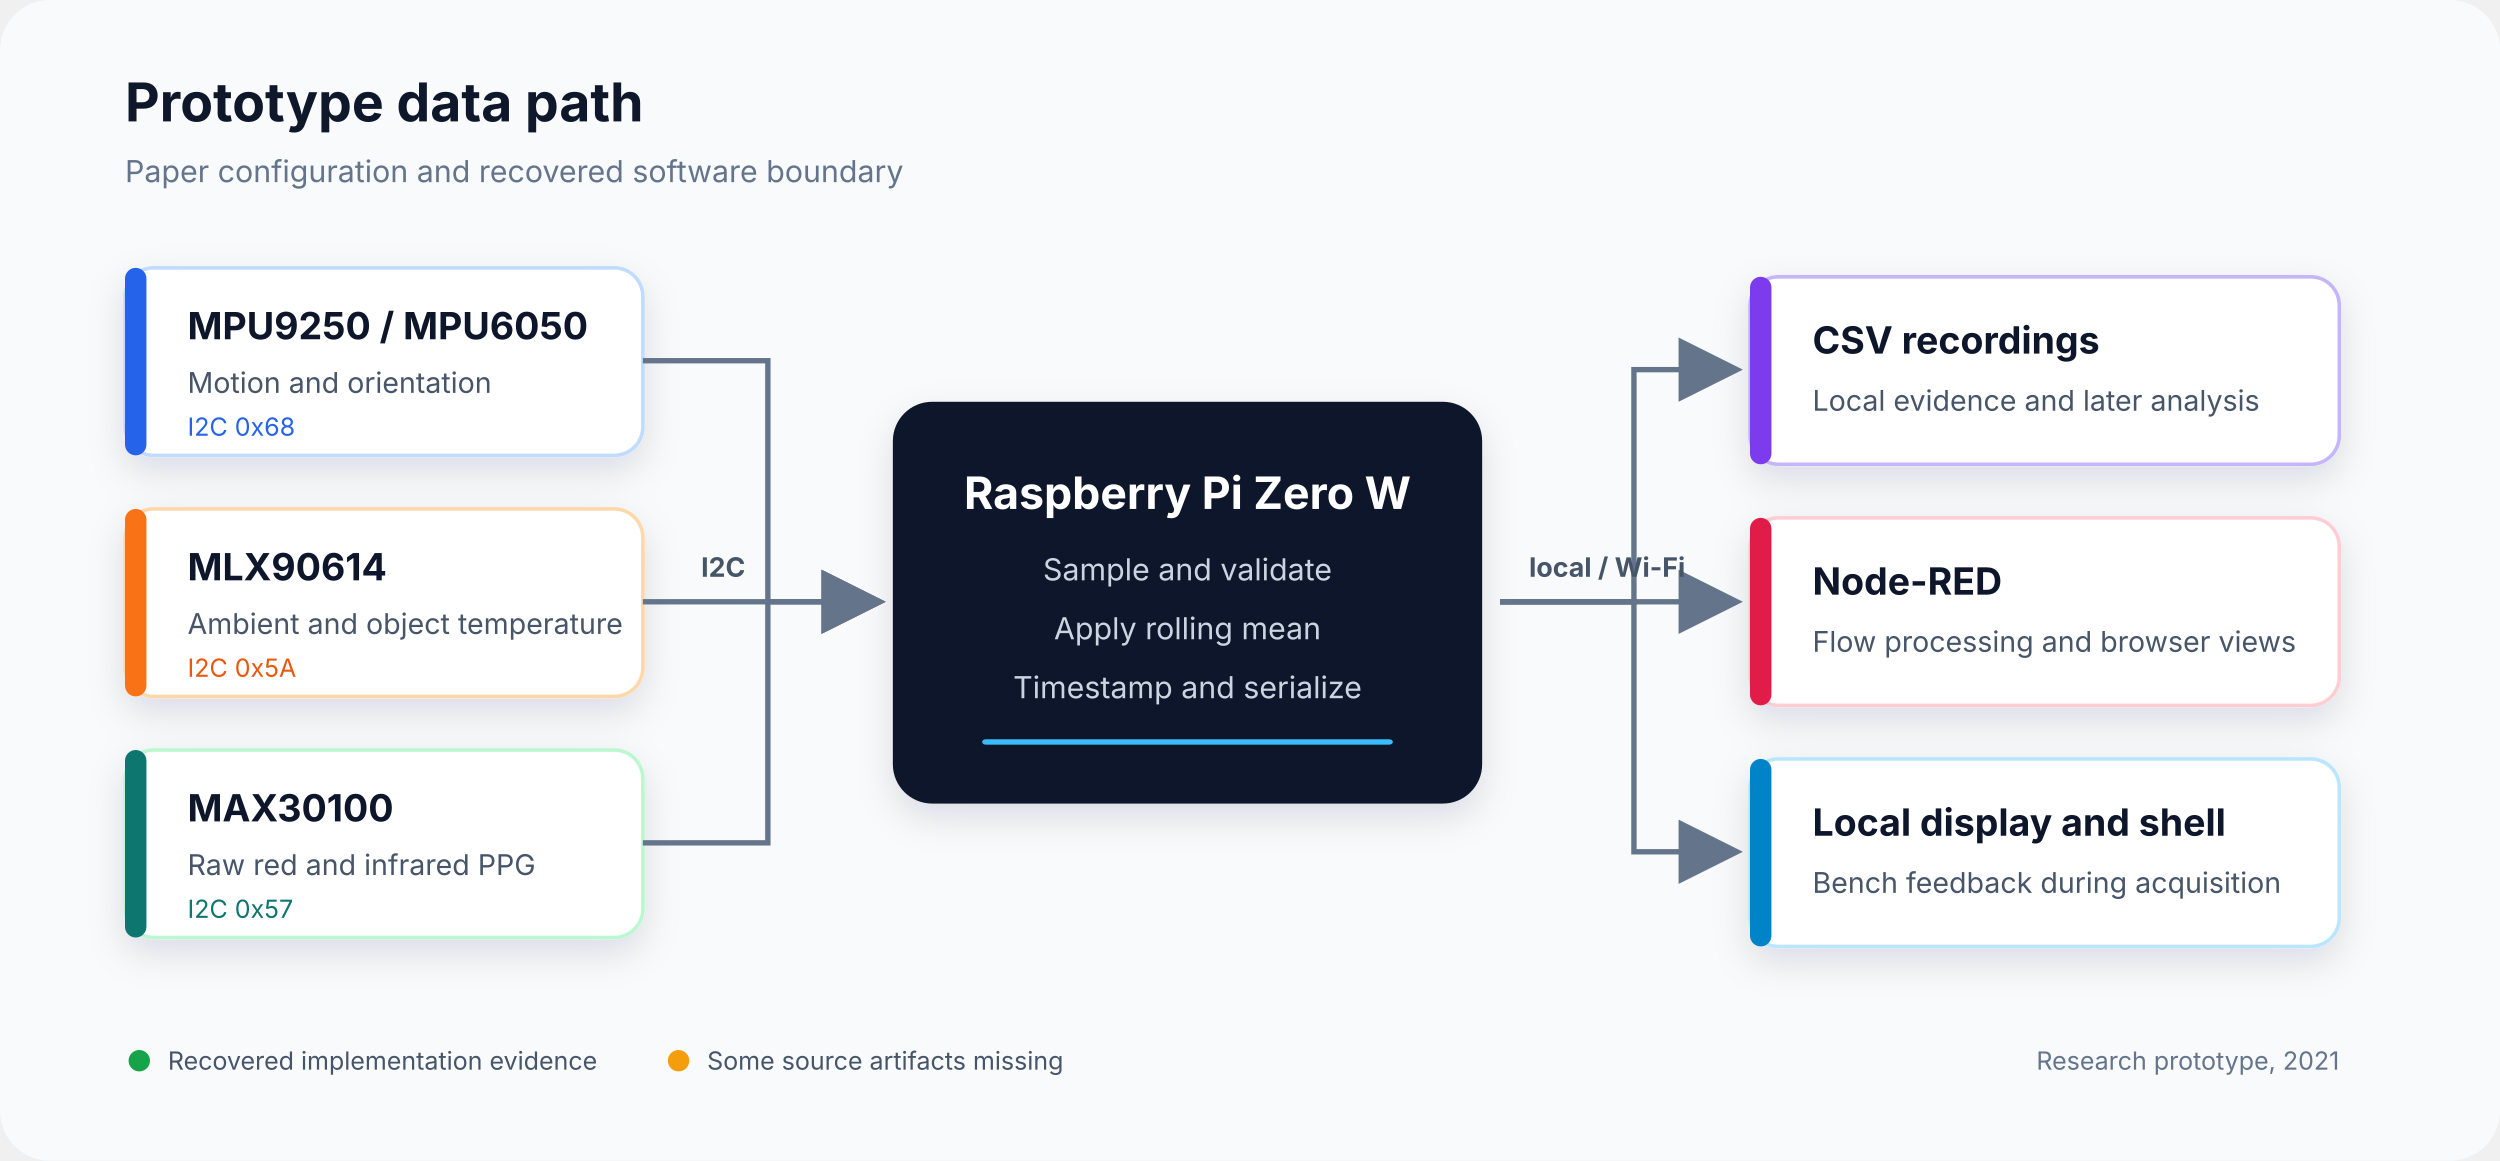
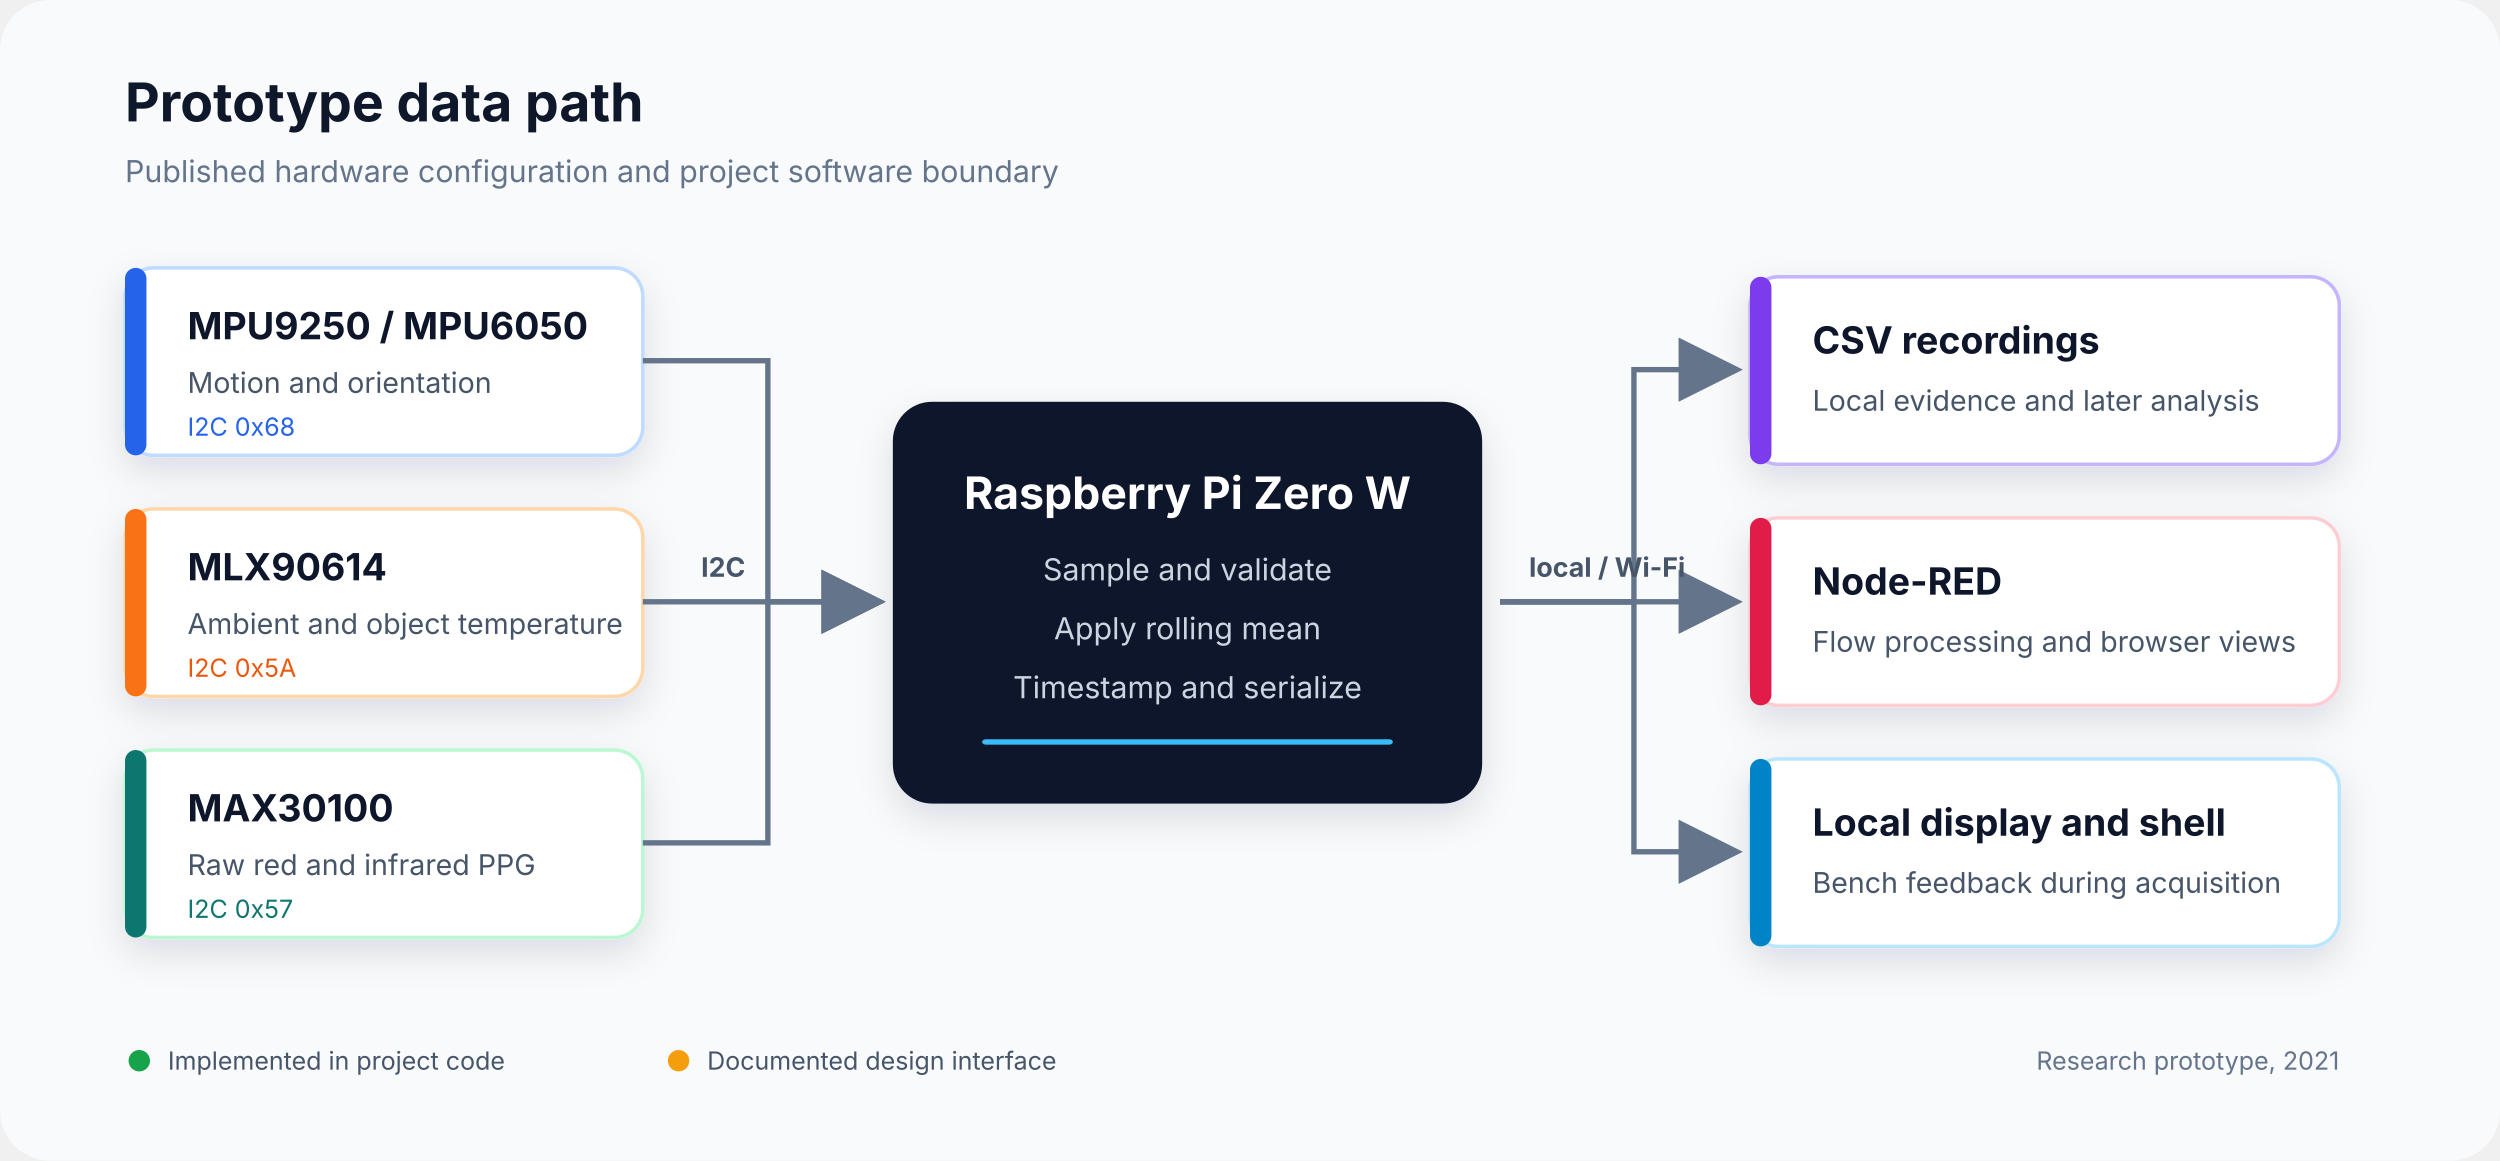
<svg xmlns="http://www.w3.org/2000/svg" width="1400" height="650" viewBox="0 0 1400 650" role="img" aria-labelledby="title description">
  <defs>
    <filter id="shadow" x="-20%" y="-20%" width="140%" height="140%">
      <feDropShadow dx="0" dy="8" stdDeviation="10" flood-color="#0f172a" flood-opacity="0.12" />
    </filter>
    <marker id="arrow" markerWidth="12" markerHeight="12" refX="10" refY="6" orient="auto">
      <path d="M0,0 L12,6 L0,12 z" fill="#64748b" />
    </marker>
  </defs>
  <rect width="1400" height="650" rx="28" fill="#f8fafc" />
  <text x="70" y="68" font-family="Inter,Segoe UI,Arial,sans-serif" font-size="30" font-weight="700" fill="#0f172a">Prototype data path</text>
-   <text x="70" y="102" font-family="Inter,Segoe UI,Arial,sans-serif" font-size="17" fill="#64748b">Paper configuration and recovered software boundary</text>
+   <text x="70" y="102" font-family="Inter,Segoe UI,Arial,sans-serif" font-size="17" fill="#64748b">Published hardware configuration and project software boundary</text>
  <g filter="url(#shadow)" font-family="Inter,Segoe UI,Arial,sans-serif">
    <rect x="70" y="150" width="290" height="105" rx="16" fill="#ffffff" stroke="#bfdbfe" stroke-width="2" />
    <rect x="70" y="150" width="12" height="105" rx="6" fill="#2563eb" />
    <text x="105" y="190" font-size="21" font-weight="700" fill="#0f172a">MPU9250 / MPU6050</text>
    <text x="105" y="220" font-size="16" fill="#475569">Motion and orientation</text>
    <text x="105" y="244" font-size="14" fill="#2563eb">I2C 0x68</text>
    <rect x="70" y="285" width="290" height="105" rx="16" fill="#ffffff" stroke="#fed7aa" stroke-width="2" />
    <rect x="70" y="285" width="12" height="105" rx="6" fill="#f97316" />
    <text x="105" y="325" font-size="21" font-weight="700" fill="#0f172a">MLX90614</text>
    <text x="105" y="355" font-size="16" fill="#475569">Ambient and object temperature</text>
    <text x="105" y="379" font-size="14" fill="#ea580c">I2C 0x5A</text>
    <rect x="70" y="420" width="290" height="105" rx="16" fill="#ffffff" stroke="#bbf7d0" stroke-width="2" />
    <rect x="70" y="420" width="12" height="105" rx="6" fill="#0f766e" />
    <text x="105" y="460" font-size="21" font-weight="700" fill="#0f172a">MAX30100</text>
    <text x="105" y="490" font-size="16" fill="#475569">Raw red and infrared PPG</text>
    <text x="105" y="514" font-size="14" fill="#0f766e">I2C 0x57</text>
    <rect x="500" y="225" width="330" height="225" rx="22" fill="#0f172a" />
    <text x="665" y="285" text-anchor="middle" font-size="25" font-weight="700" fill="#ffffff">Raspberry Pi Zero W</text>
    <text x="665" y="325" text-anchor="middle" font-size="17" fill="#cbd5e1">Sample and validate</text>
    <text x="665" y="358" text-anchor="middle" font-size="17" fill="#cbd5e1">Apply rolling mean</text>
    <text x="665" y="391" text-anchor="middle" font-size="17" fill="#cbd5e1">Timestamp and serialize</text>
    <rect x="550" y="414" width="230" height="3" rx="2" fill="#38bdf8" />
    <rect x="980" y="155" width="330" height="105" rx="16" fill="#ffffff" stroke="#c4b5fd" stroke-width="2" />
    <rect x="980" y="155" width="12" height="105" rx="6" fill="#7c3aed" />
    <text x="1015" y="198" font-size="21" font-weight="700" fill="#0f172a">CSV recordings</text>
    <text x="1015" y="230" font-size="16" fill="#475569">Local evidence and later analysis</text>
    <rect x="980" y="290" width="330" height="105" rx="16" fill="#ffffff" stroke="#fecdd3" stroke-width="2" />
    <rect x="980" y="290" width="12" height="105" rx="6" fill="#e11d48" />
    <text x="1015" y="333" font-size="21" font-weight="700" fill="#0f172a">Node-RED</text>
    <text x="1015" y="365" font-size="16" fill="#475569">Flow processing and browser views</text>
    <rect x="980" y="425" width="330" height="105" rx="16" fill="#ffffff" stroke="#bae6fd" stroke-width="2" />
    <rect x="980" y="425" width="12" height="105" rx="6" fill="#0284c7" />
    <text x="1015" y="468" font-size="21" font-weight="700" fill="#0f172a">Local display and shell</text>
    <text x="1015" y="500" font-size="16" fill="#475569">Bench feedback during acquisition</text>
  </g>
  <path d="M360 202 H430 V337 H490" fill="none" stroke="#64748b" stroke-width="3" marker-end="url(#arrow)" />
  <path d="M360 337 H490" fill="none" stroke="#64748b" stroke-width="3" marker-end="url(#arrow)" />
  <path d="M360 472 H430 V337" fill="none" stroke="#64748b" stroke-width="3" />
  <text x="405" y="323" text-anchor="middle" font-family="Inter,Segoe UI,Arial,sans-serif" font-size="15" font-weight="700" fill="#475569">I2C</text>
  <path d="M840 337 H915 V207 H970" fill="none" stroke="#64748b" stroke-width="3" marker-end="url(#arrow)" />
  <path d="M840 337 H970" fill="none" stroke="#64748b" stroke-width="3" marker-end="url(#arrow)" />
  <path d="M840 337 H915 V477 H970" fill="none" stroke="#64748b" stroke-width="3" marker-end="url(#arrow)" />
  <text x="900" y="323" text-anchor="middle" font-family="Inter,Segoe UI,Arial,sans-serif" font-size="15" font-weight="700" fill="#475569">local / Wi-Fi</text>
  <g font-family="Inter,Segoe UI,Arial,sans-serif" font-size="14">
    <circle cx="78" cy="594" r="6" fill="#16a34a" />
-     <text x="94" y="599" fill="#475569">Recovered implementation evidence</text>
+     <text x="94" y="599" fill="#475569">Implemented in project code</text>
    <circle cx="380" cy="594" r="6" fill="#f59e0b" />
-     <text x="396" y="599" fill="#475569">Some source artifacts missing</text>
+     <text x="396" y="599" fill="#475569">Documented design interface</text>
    <text x="1310" y="599" text-anchor="end" fill="#64748b">Research prototype, 2021</text>
  </g>
</svg>
